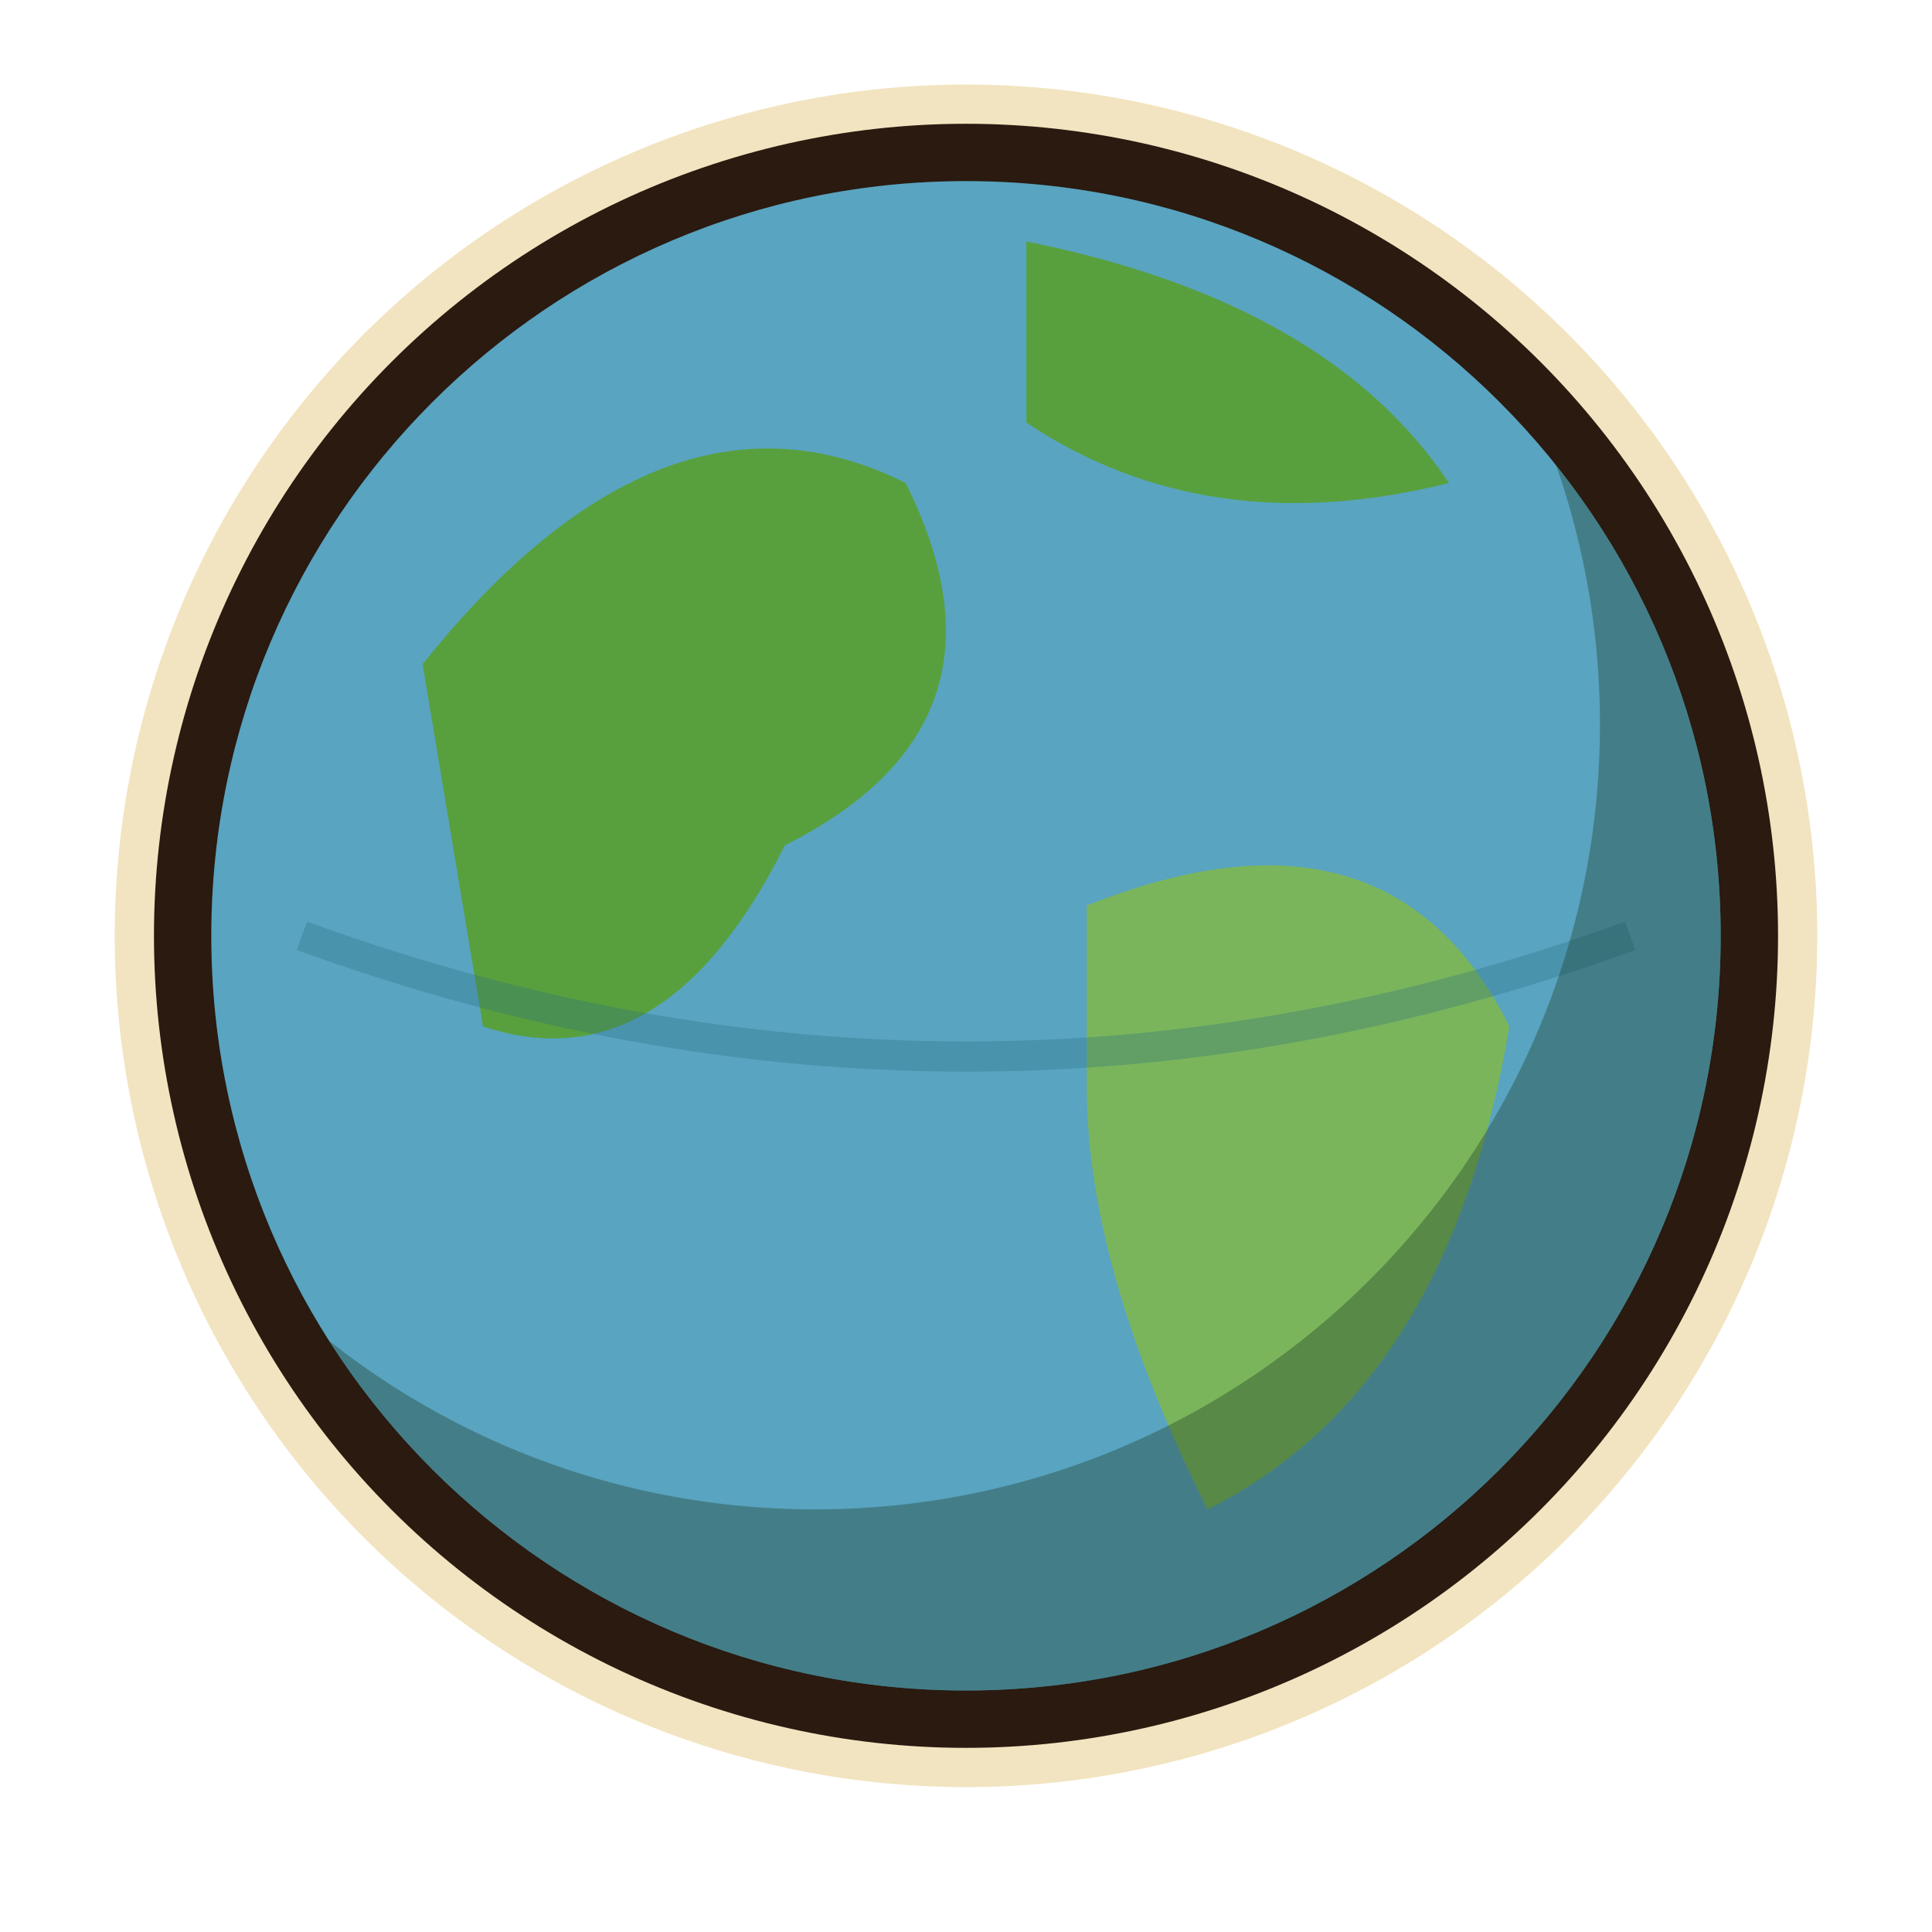
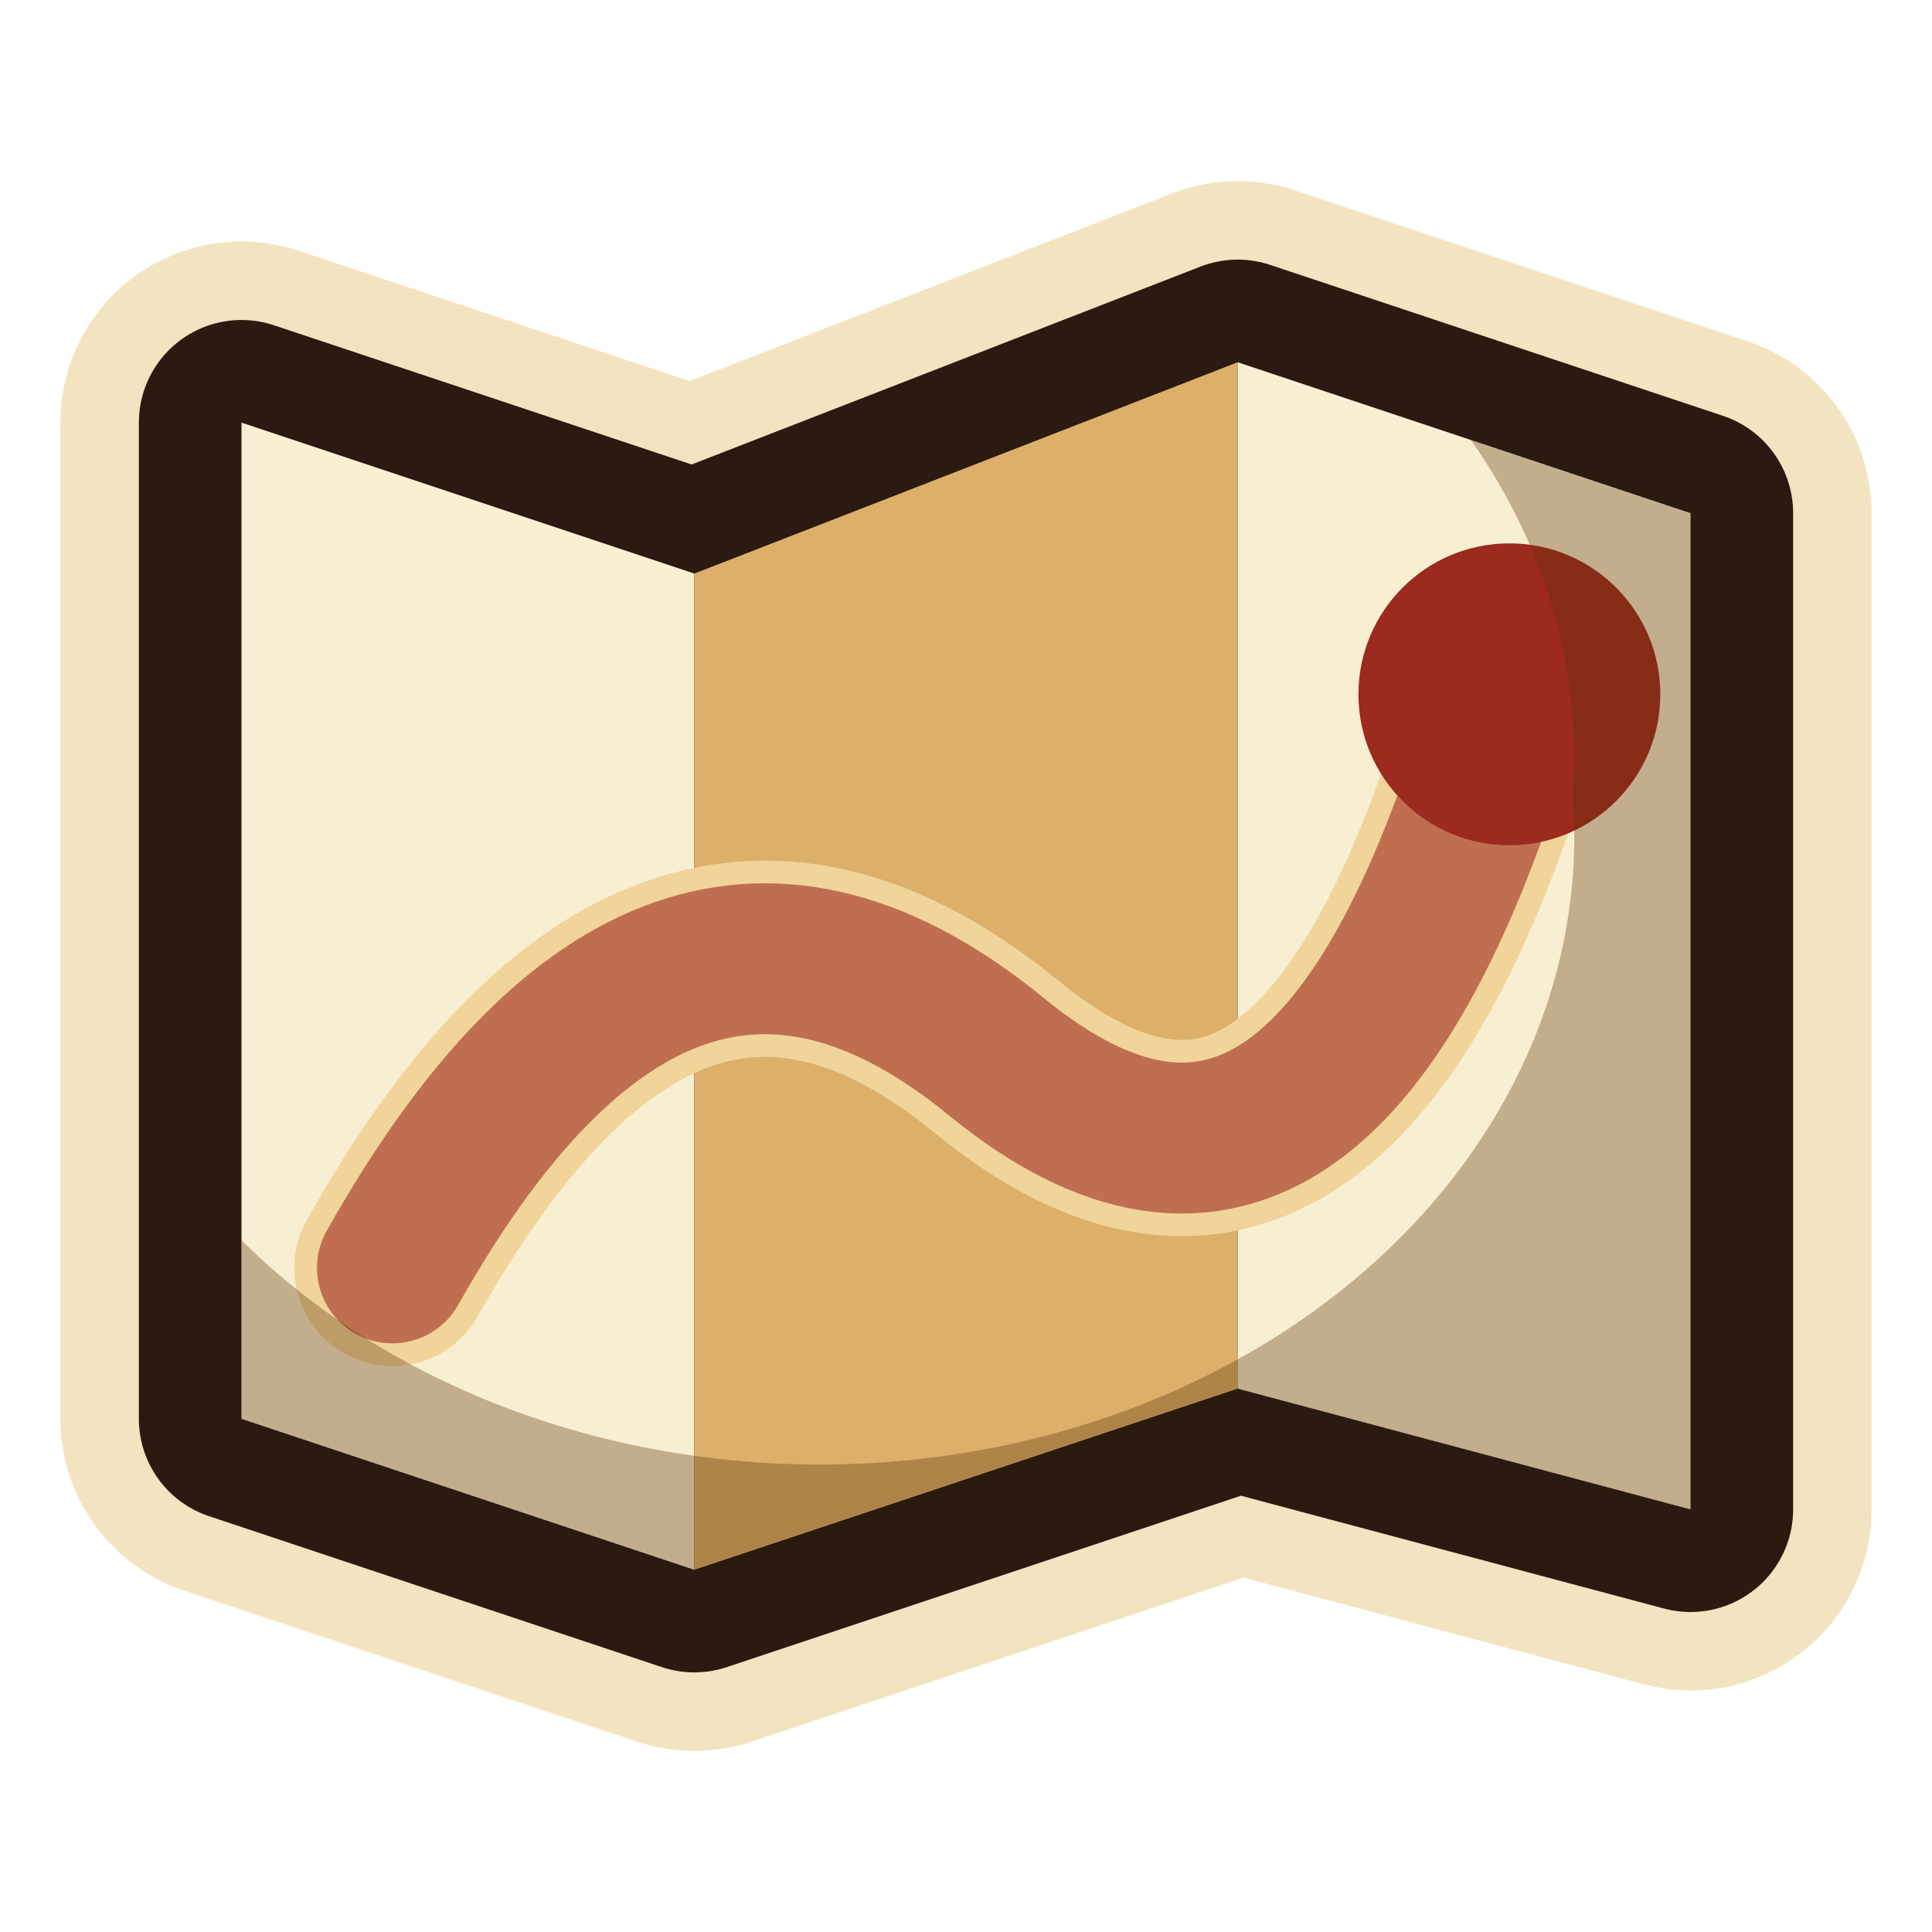
- <svg xmlns="http://www.w3.org/2000/svg" viewBox="0 0 64 64" role="img" aria-label="World">
+ <svg xmlns="http://www.w3.org/2000/svg" viewBox="0 0 64 64" role="img" aria-label="folded map">
  <g fill="#f2e4c0" stroke="#f2e4c0" stroke-linejoin="round" stroke-linecap="round">
-     <path d="M32 31h0" stroke-width="56.4" />
-     <path stroke-width="6.4" d="M14 22Q22 12 30 16Q34 24 26 28Q22 36 16 34ZM36 30Q46 26 50 34Q48 46 40 50Q36 42 36 36ZM34 8Q44 10 48 16Q40 18 34 14Z" />
+     <path stroke-width="12" d="M8 14L23 19L23 52L8 47zM23 19L41 12L41 46L23 52zM41 12L56 17L56 50L41 46z" />
+     <path d="M13 42Q22 26 33 35T50 23" fill="none" stroke-width="18.5" />
+     <path d="M50 23h0" stroke-width="22" />
  </g>
  <g fill="#2a1a10" stroke="#2a1a10" stroke-linejoin="round" stroke-linecap="round">
-     <path d="M32 31h0" stroke-width="53.8" />
-     <path stroke-width="3.8" d="M14 22Q22 12 30 16Q34 24 26 28Q22 36 16 34ZM36 30Q46 26 50 34Q48 46 40 50Q36 42 36 36ZM34 8Q44 10 48 16Q40 18 34 14Z" />
+     <path stroke-width="6.8" d="M8 14L23 19L23 52L8 47zM23 19L41 12L41 46L23 52zM41 12L56 17L56 50L41 46z" />
+     <path d="M13 42Q22 26 33 35T50 23" fill="none" stroke-width="13.3" />
+     <path d="M50 23h0" stroke-width="16.8" />
  </g>
-   <circle cx="32" cy="31" r="25" fill="#3f93b2" />
-   <circle cx="32" cy="31" r="25" fill="#a9d6ea" opacity="0.25" />
-   <path d="M14 22Q22 12 30 16Q34 24 26 28Q22 36 16 34Z" fill="#58a03e" />
-   <path d="M36 30Q46 26 50 34Q48 46 40 50Q36 42 36 36Z" fill="#7ab55c" />
-   <path d="M34 8Q44 10 48 16Q40 18 34 14Z" fill="#58a03e" />
-   <path d="M10 31Q32 39 54 31" fill="none" stroke="#256a80" stroke-width="1" opacity="0.3" />
+   <polygon points="8,14 23,19 23,52 8,47" fill="#f8eed2" />
+   <polygon points="23,19 41,12 41,46 23,52" fill="#dcb06a" />
+   <polygon points="41,12 56,17 56,50 41,46" fill="#f8eed2" />
+   <path d="M13 42Q22 26 33 35T50 23" fill="none" stroke="#f0d49a" stroke-width="6.5" stroke-linecap="round" stroke-linejoin="round" />
+   <path d="M13 42Q22 26 33 35T50 23" fill="none" stroke="#bf6f4f" stroke-width="5" stroke-linecap="round" stroke-linejoin="round" />
+   <circle cx="50" cy="23" r="5" fill="#9c2a1e" />
  <defs>
    <clipPath id="hl-ico-world-map">
-       <path d="M7 31a25 25 0 1 1 50 0a25 25 0 1 1-50 0zM14 22Q22 12 30 16Q34 24 26 28Q22 36 16 34ZM36 30Q46 26 50 34Q48 46 40 50Q36 42 36 36ZM34 8Q44 10 48 16Q40 18 34 14Z" />
+       <path d="M8 14L23 19L23 52L8 47zM23 19L41 12L41 46L23 52zM41 12L56 17L56 50L41 46zM45 23a5 5 0 1 1 10 0a5 5 0 1 1-10 0z" />
    </clipPath>
  </defs>
-   <path d="M3 2h58v58h-58zM1 24a26 26 0 1 0 52 0a26 26 0 1 0-52 0z" fill="#17361c" opacity=".34" fill-rule="evenodd" clip-path="url(#hl-ico-world-map)" />
+   <path d="M4 8h56v48h-56zM2.2 26.4a25 20.8 0 1 0 49.9 0a25 20.8 0 1 0-49.9 0z" fill="#5a3008" opacity=".34" fill-rule="evenodd" clip-path="url(#hl-ico-world-map)" />
</svg>
